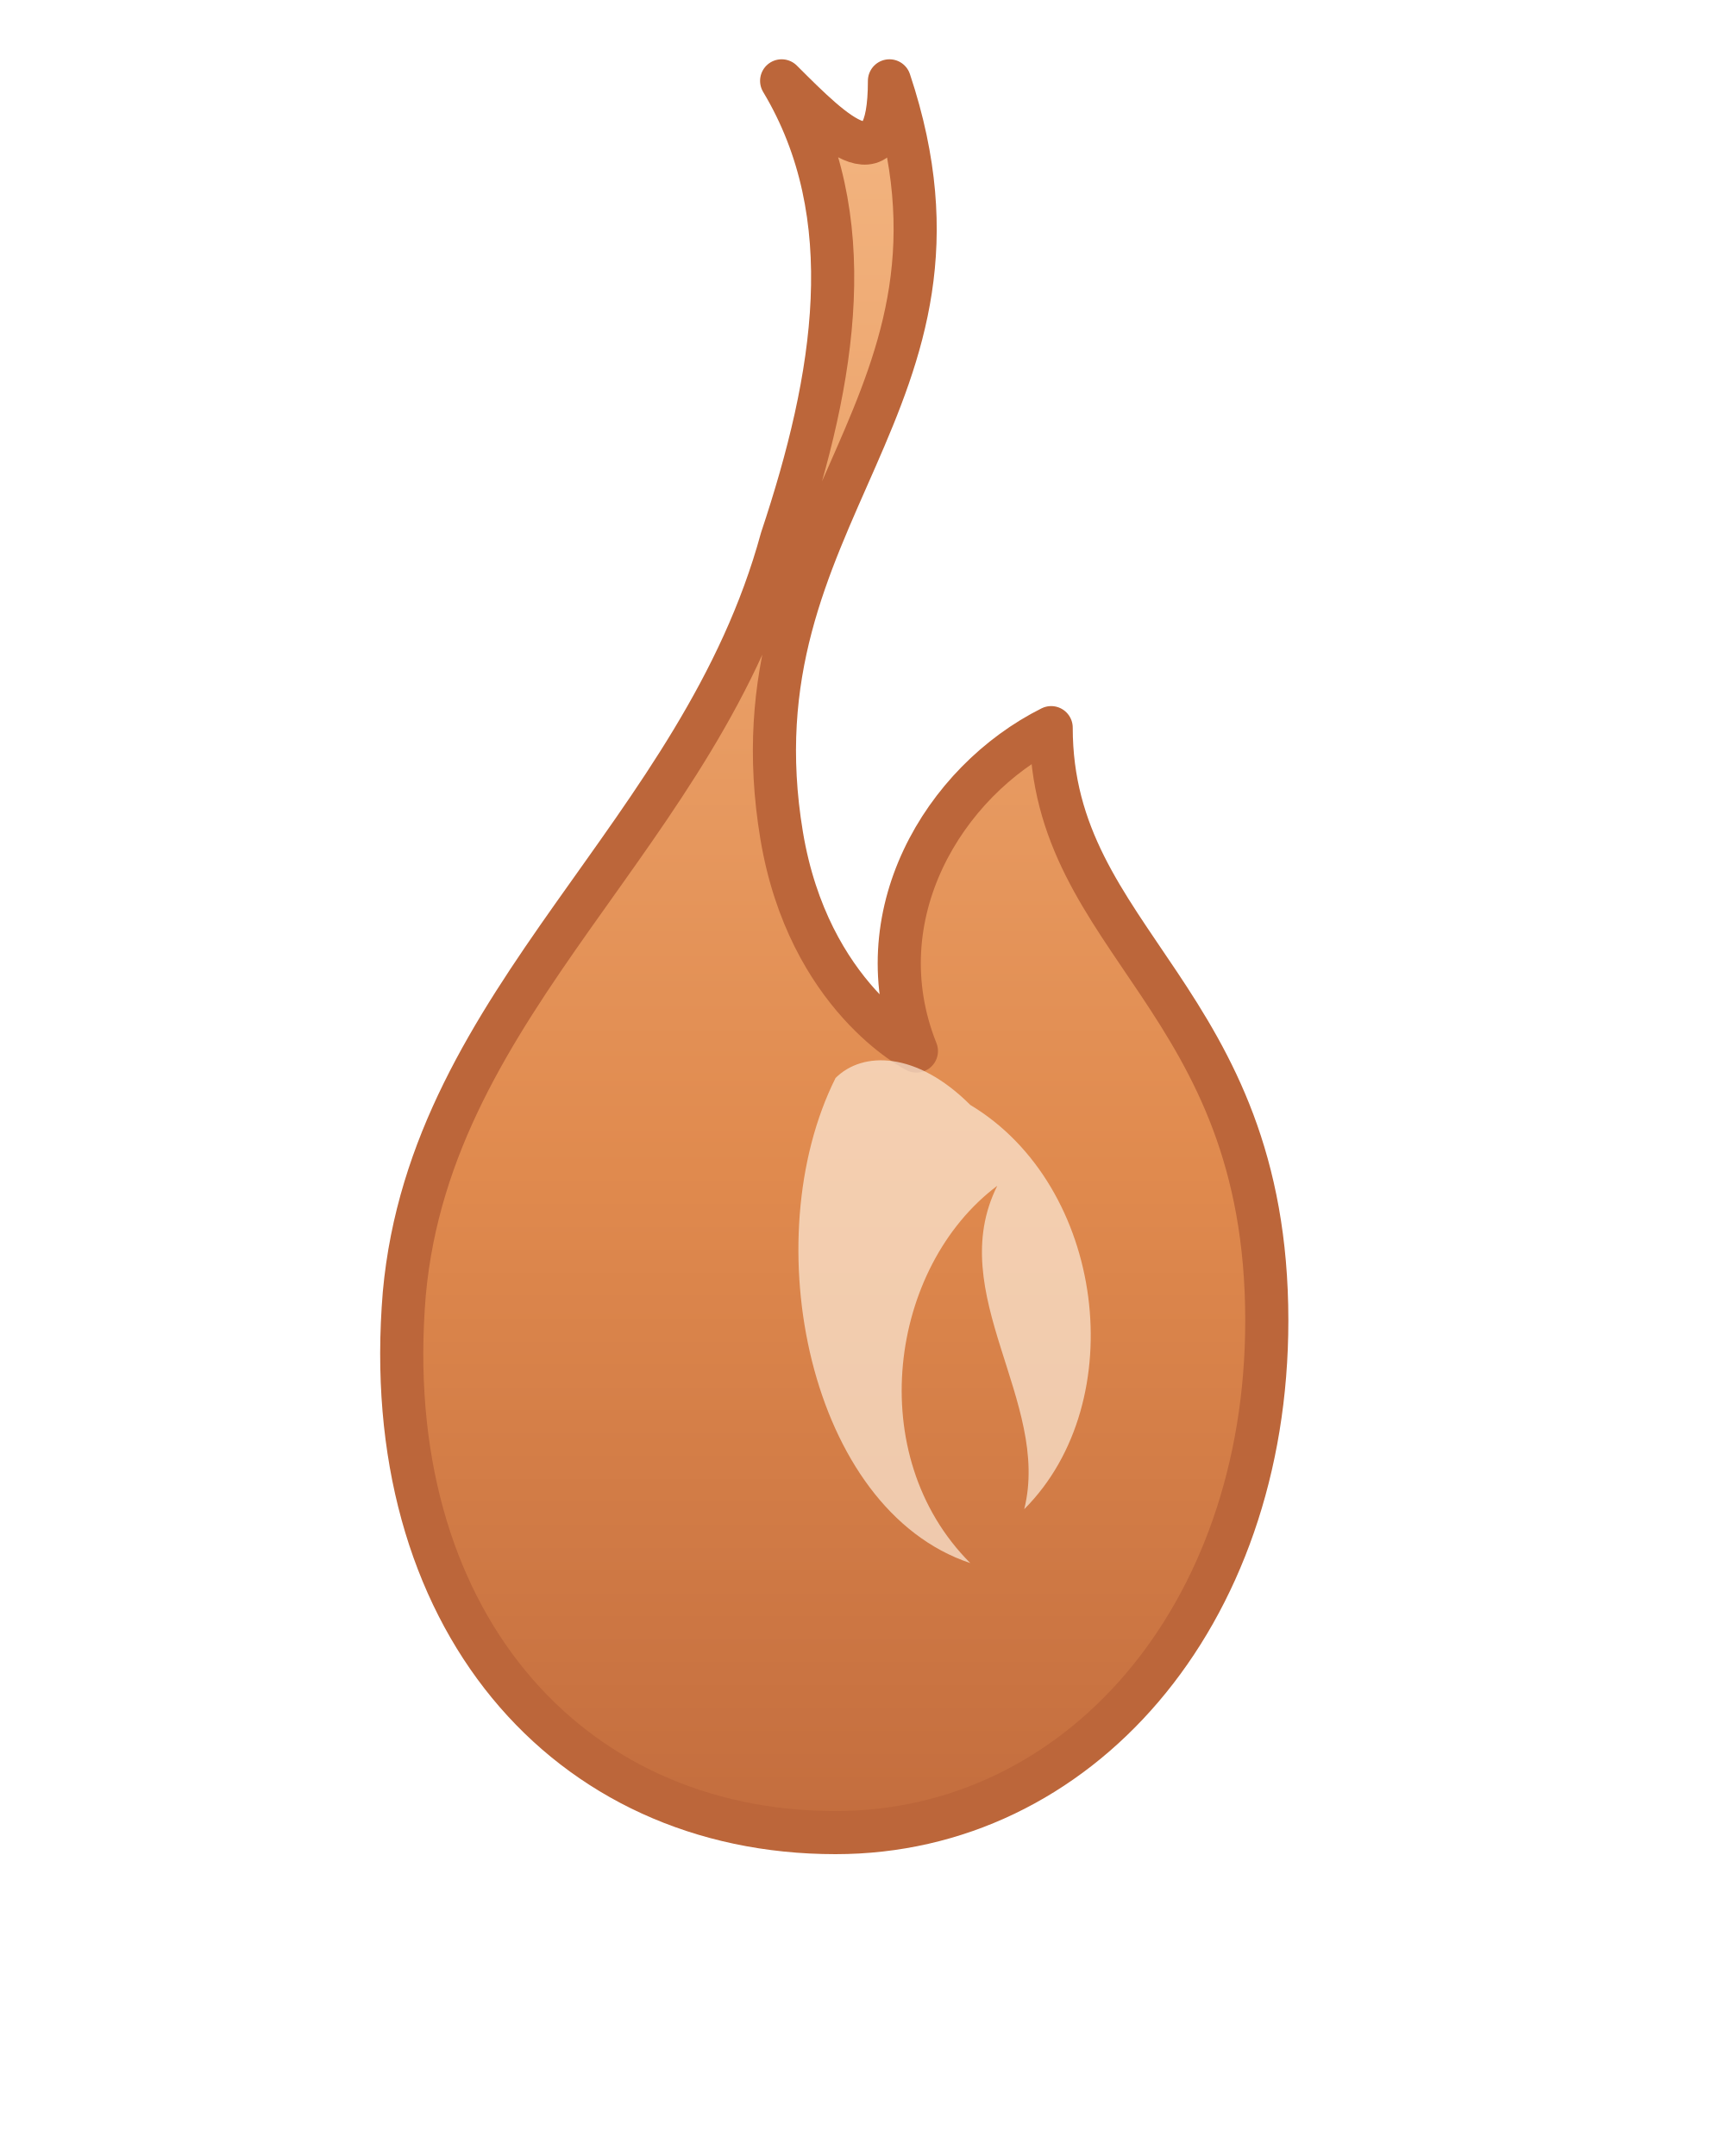
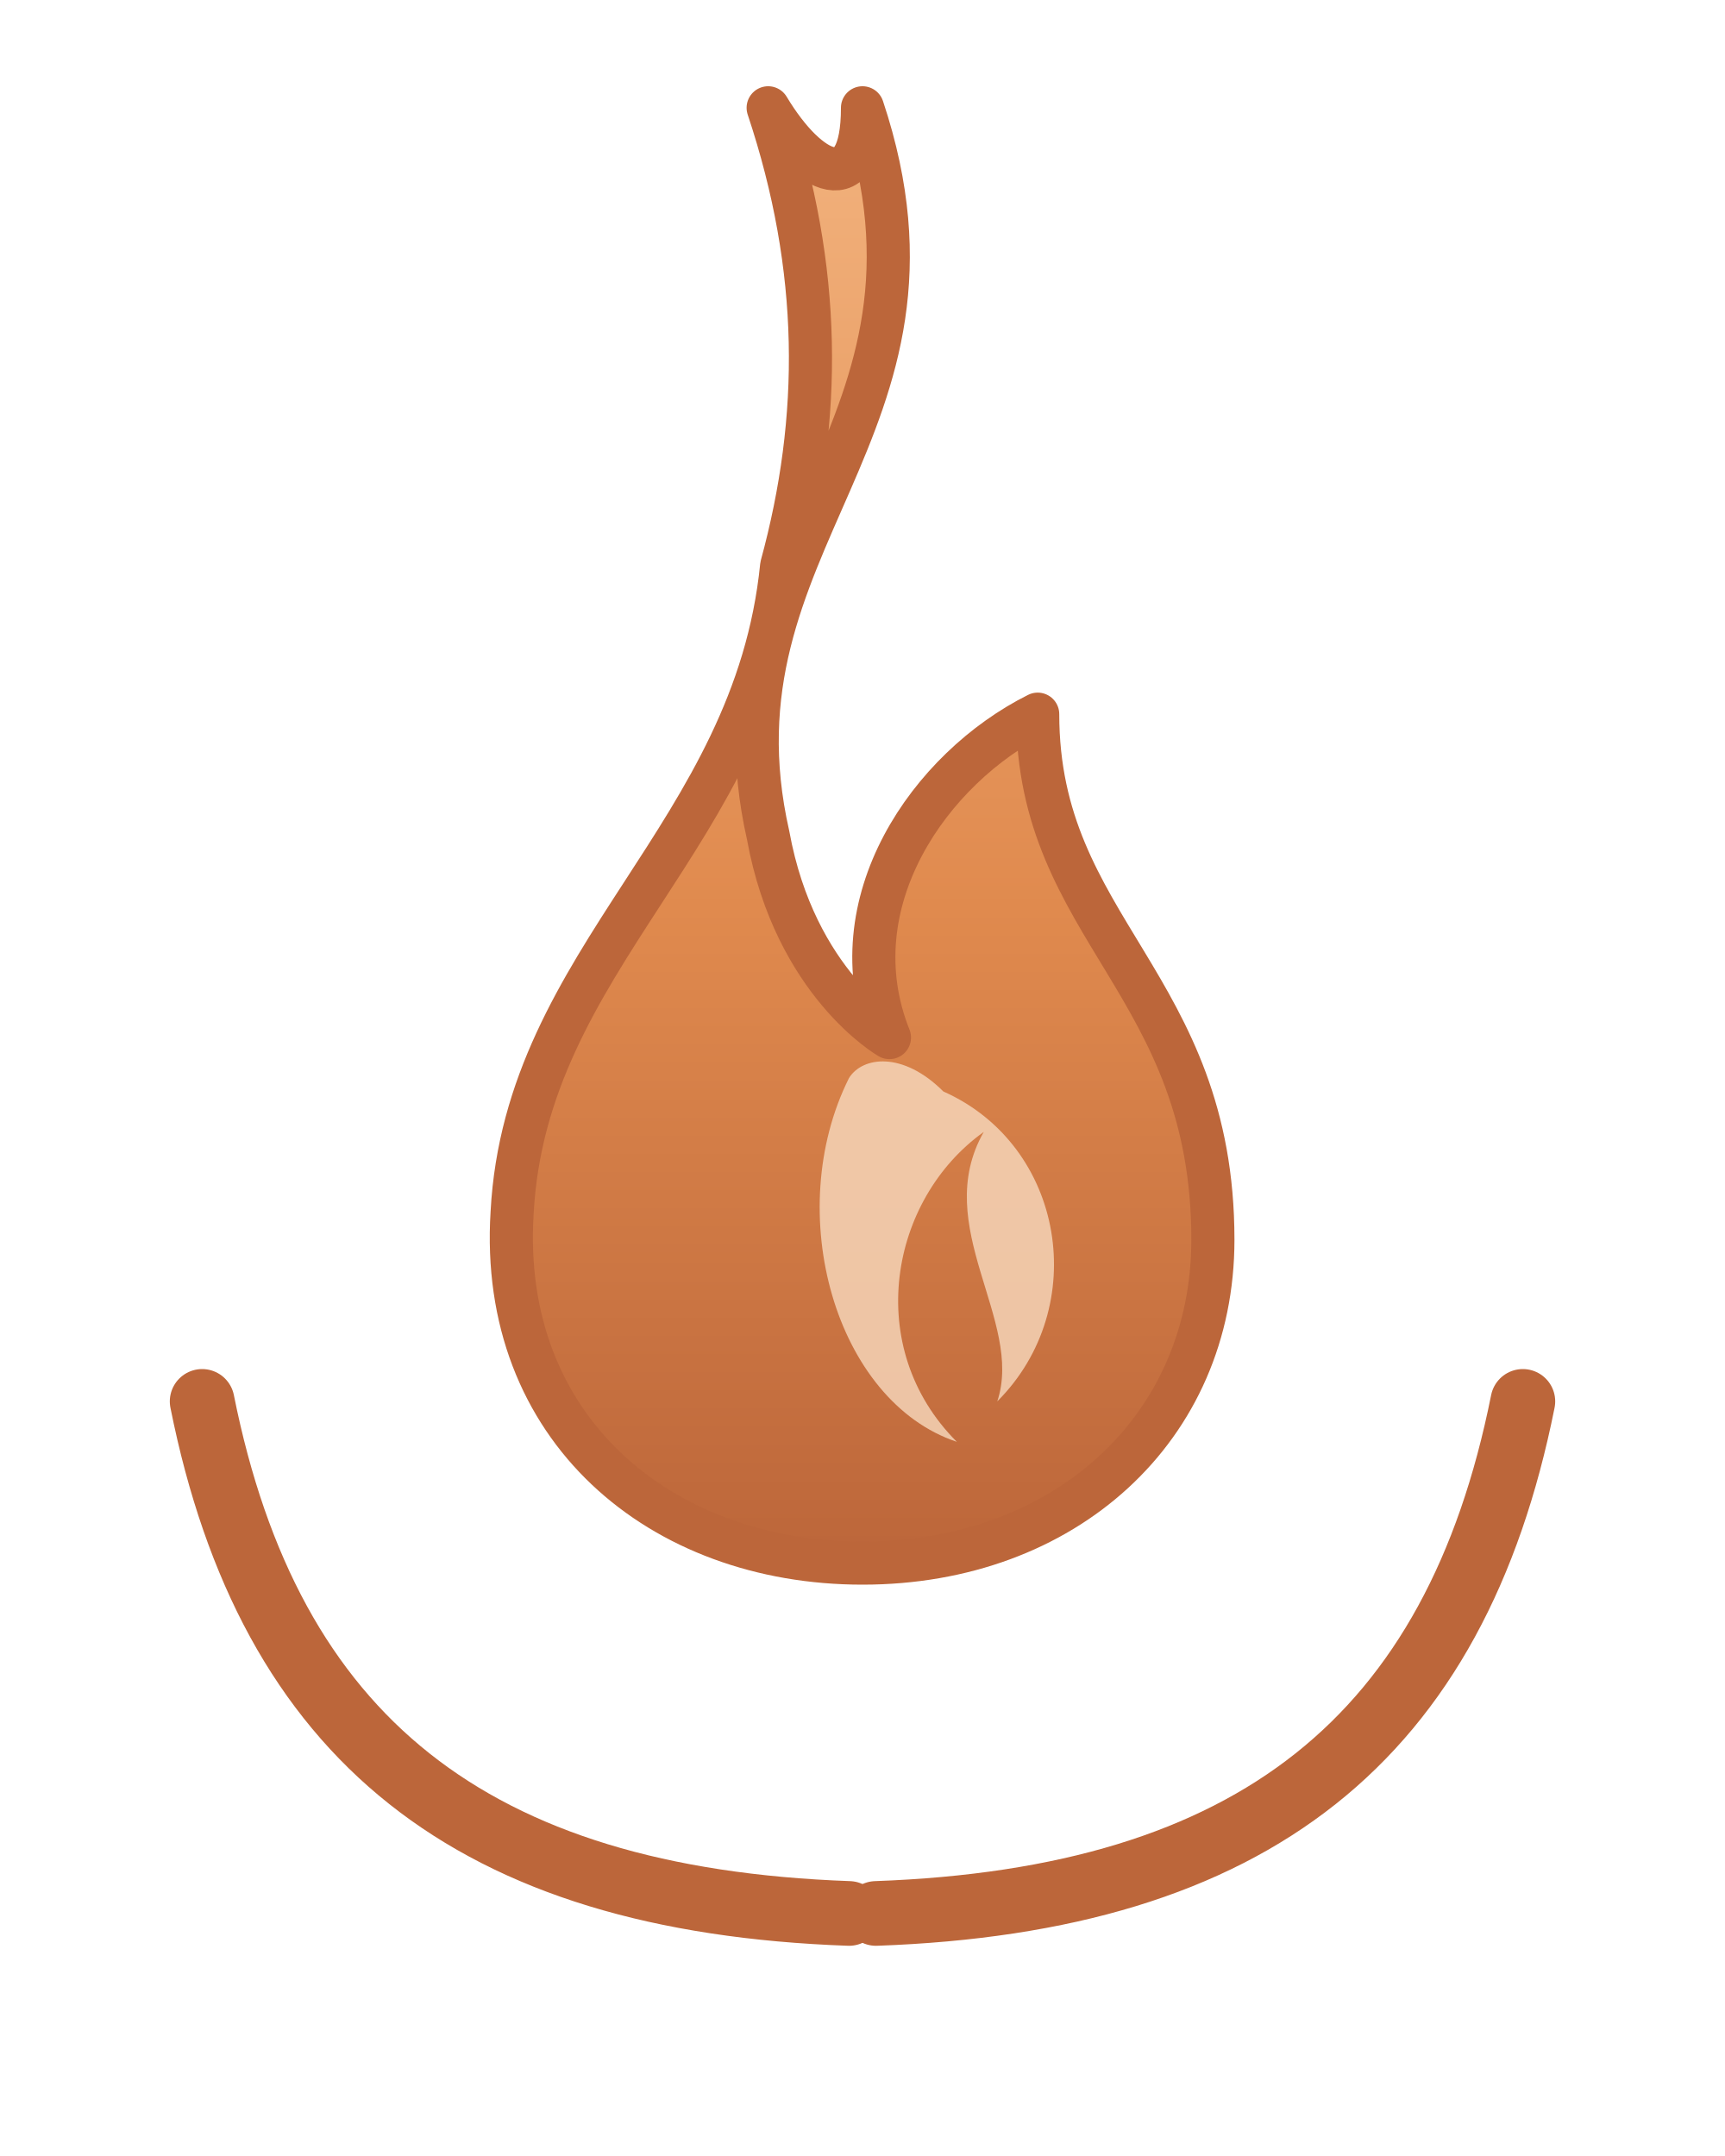
- <svg xmlns="http://www.w3.org/2000/svg" viewBox="0 0 64 80" width="64" height="80">
+ <svg xmlns="http://www.w3.org/2000/svg" viewBox="0 0 64 80" width="64" height="80" fill="none">
  <defs>
-     <linearGradient id="f" x1="32" y1="6" x2="32" y2="74" gradientUnits="userSpaceOnUse">
+     <linearGradient id="f" x1="32" y1="4" x2="32" y2="58" gradientUnits="userSpaceOnUse">
      <stop offset="0" stop-color="#F2B27D" />
      <stop offset="0.55" stop-color="#E08A4E" />
      <stop offset="1" stop-color="#BC663A" />
    </linearGradient>
  </defs>
-   <path d="M33 3C37 15 27 19 29 31C30 37 34 39 34 39C32 34 35 29 39 27C39 35 47 37 47 49C47 60 40 68 31 68C21 68 14 60 15 48C16 37 26 31 29 20C31 14 32 8 29 3C31 5 33 7 33 3Z" fill="url(#f)" stroke="#BC663A" stroke-width="1.6" stroke-linejoin="round" />
-   <path d="M31 40C28 46 30 56 36 58C32 54 33 47 37 44C35 48 39 52 38 56C42 52 41 44 36 41C34 39 32 39 31 40Z" fill="#FCEBD8" opacity="0.7" />
+   <path d="M32 4C36 16 26 20 28.5 31C29.5 36.5 33 38.5 33 38.5C31 33.5 34.5 28.5 38.5 26.5C38.5 34.5 45 36.5 45 46C45 53 39.5 58 32 58C24.5 58 18.5 53 19 45C19.5 35.5 28 31 29 21C30.5 15.5 30.5 10 28.5 4C30 6.5 32 7.5 32 4Z" fill="url(#f)" stroke="#BC663A" stroke-width="1.6" stroke-linejoin="round" />
+   <path d="M31.5 40C29 45 31 52 35.5 53.5C32 50 33 44.5 36.5 42C34.5 45.5 38 49 37 52C40.5 48.5 39.5 42.5 35 40.5C33.5 39 32 39.2 31.5 40Z" fill="#F8D9BE" opacity="0.8" />
+   <path d="M7.5 52C10 64.5 17.5 70.5 31.5 71" stroke="#BC663A" stroke-width="2.4" stroke-linecap="round" />
+   <path d="M56.5 52C54 64.5 46.5 70.5 32.5 71" stroke="#BC663A" stroke-width="2.4" stroke-linecap="round" />
</svg>
